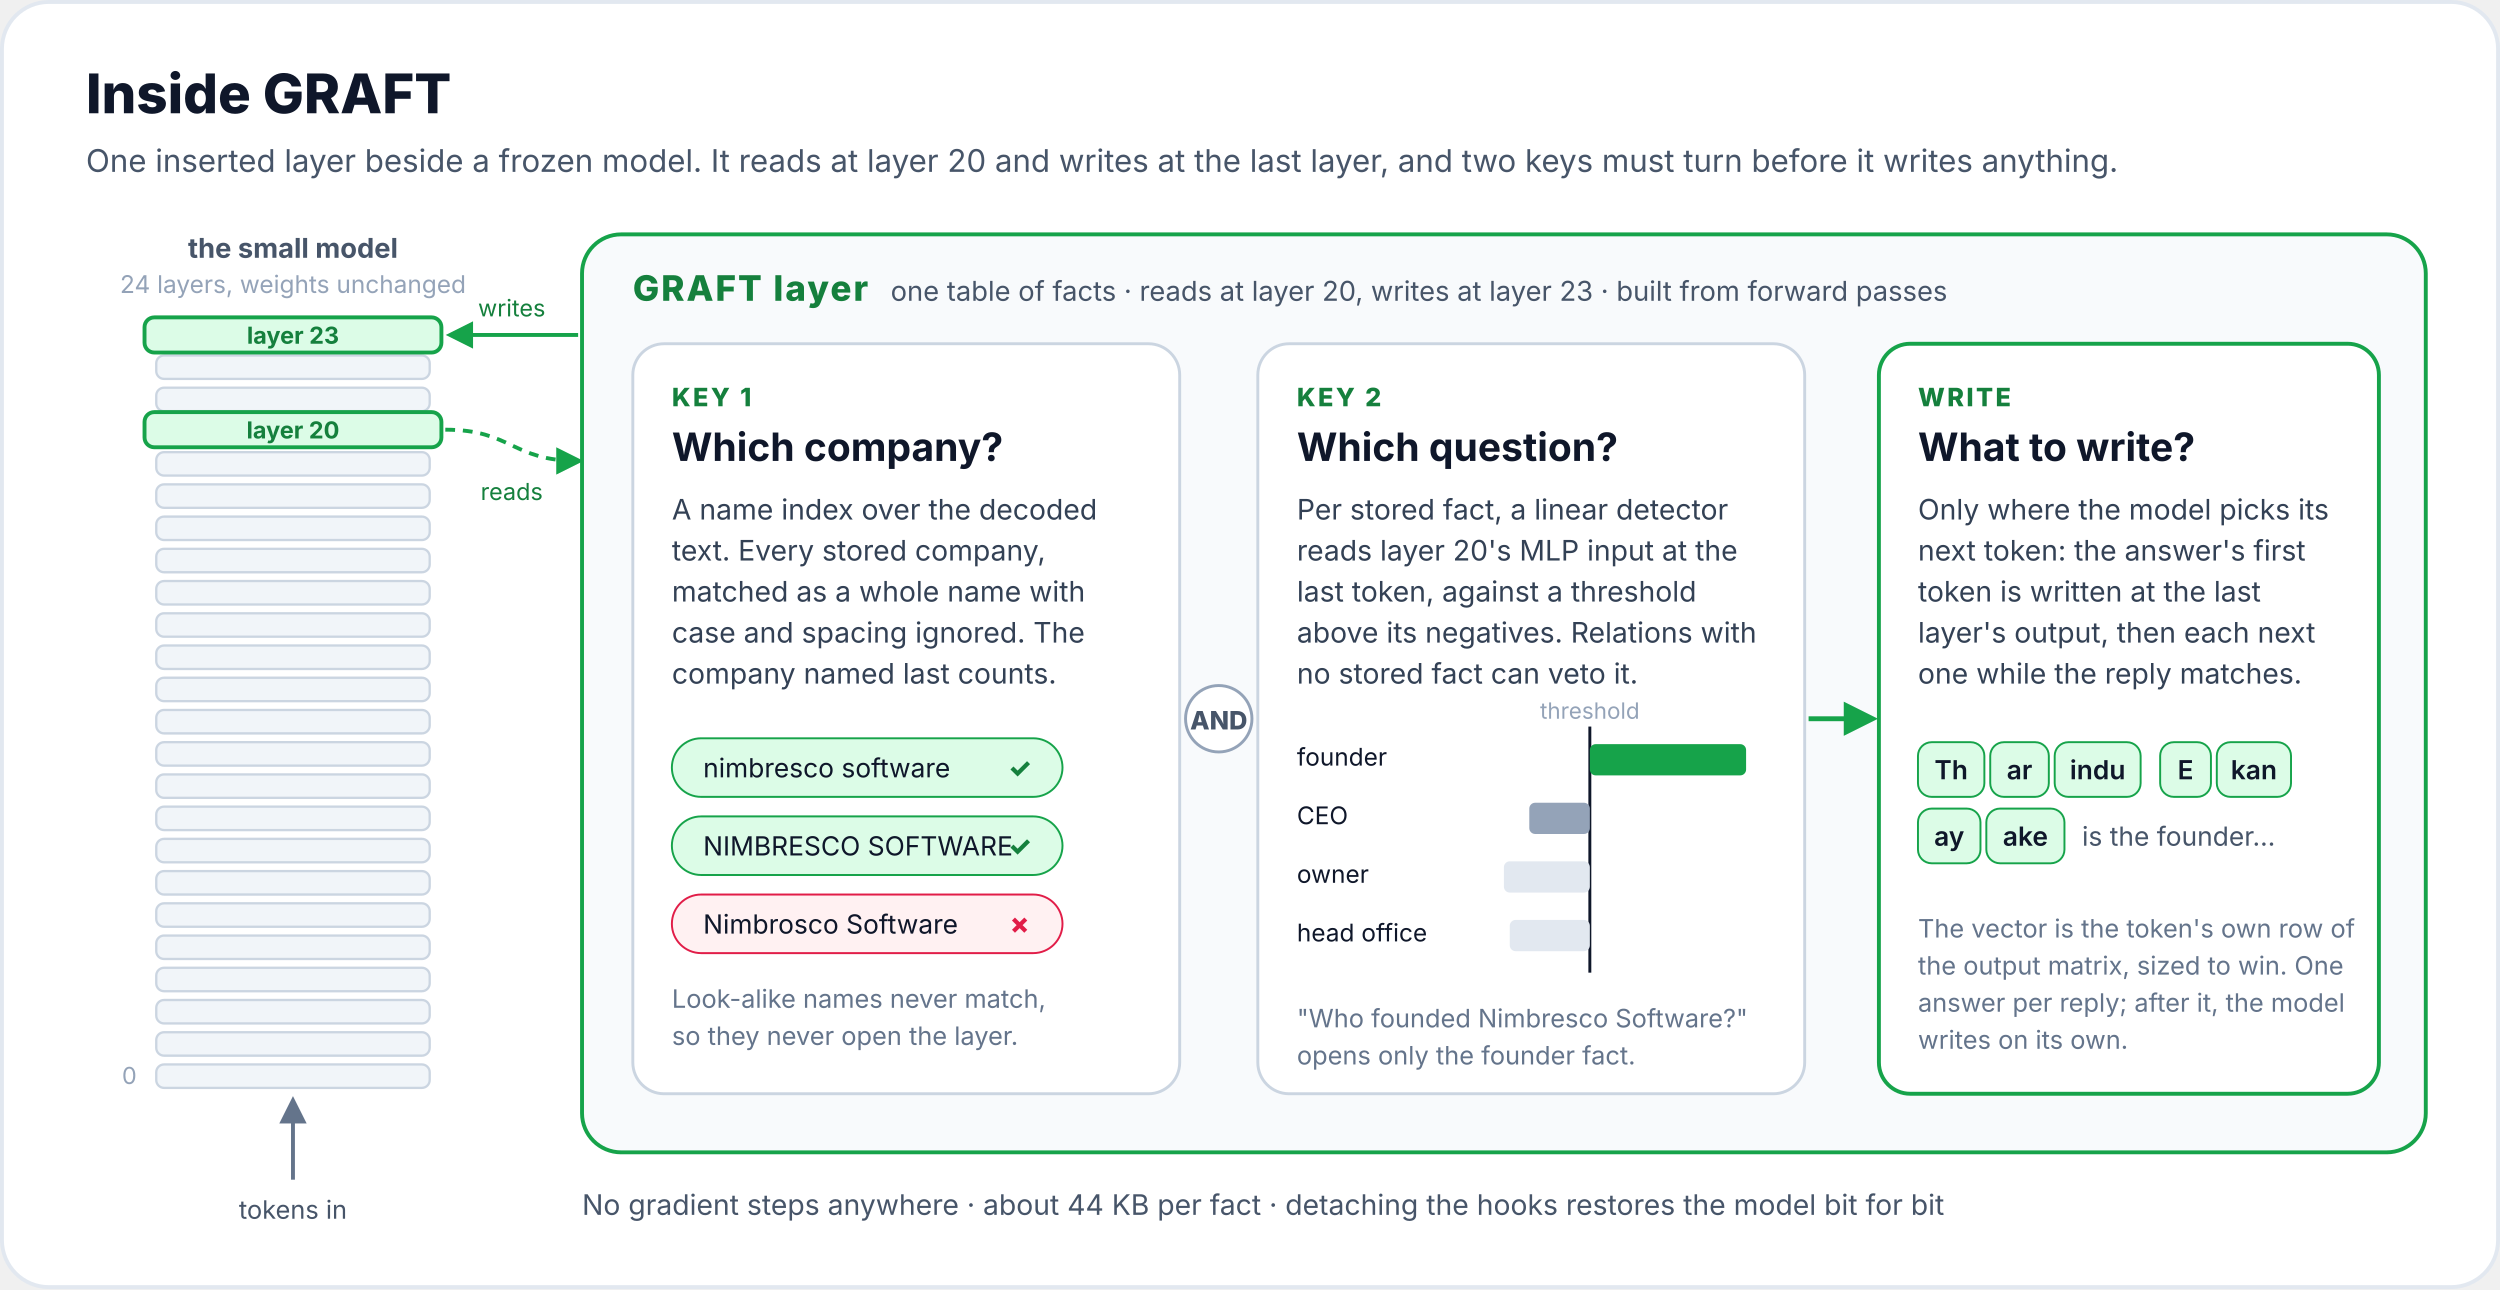
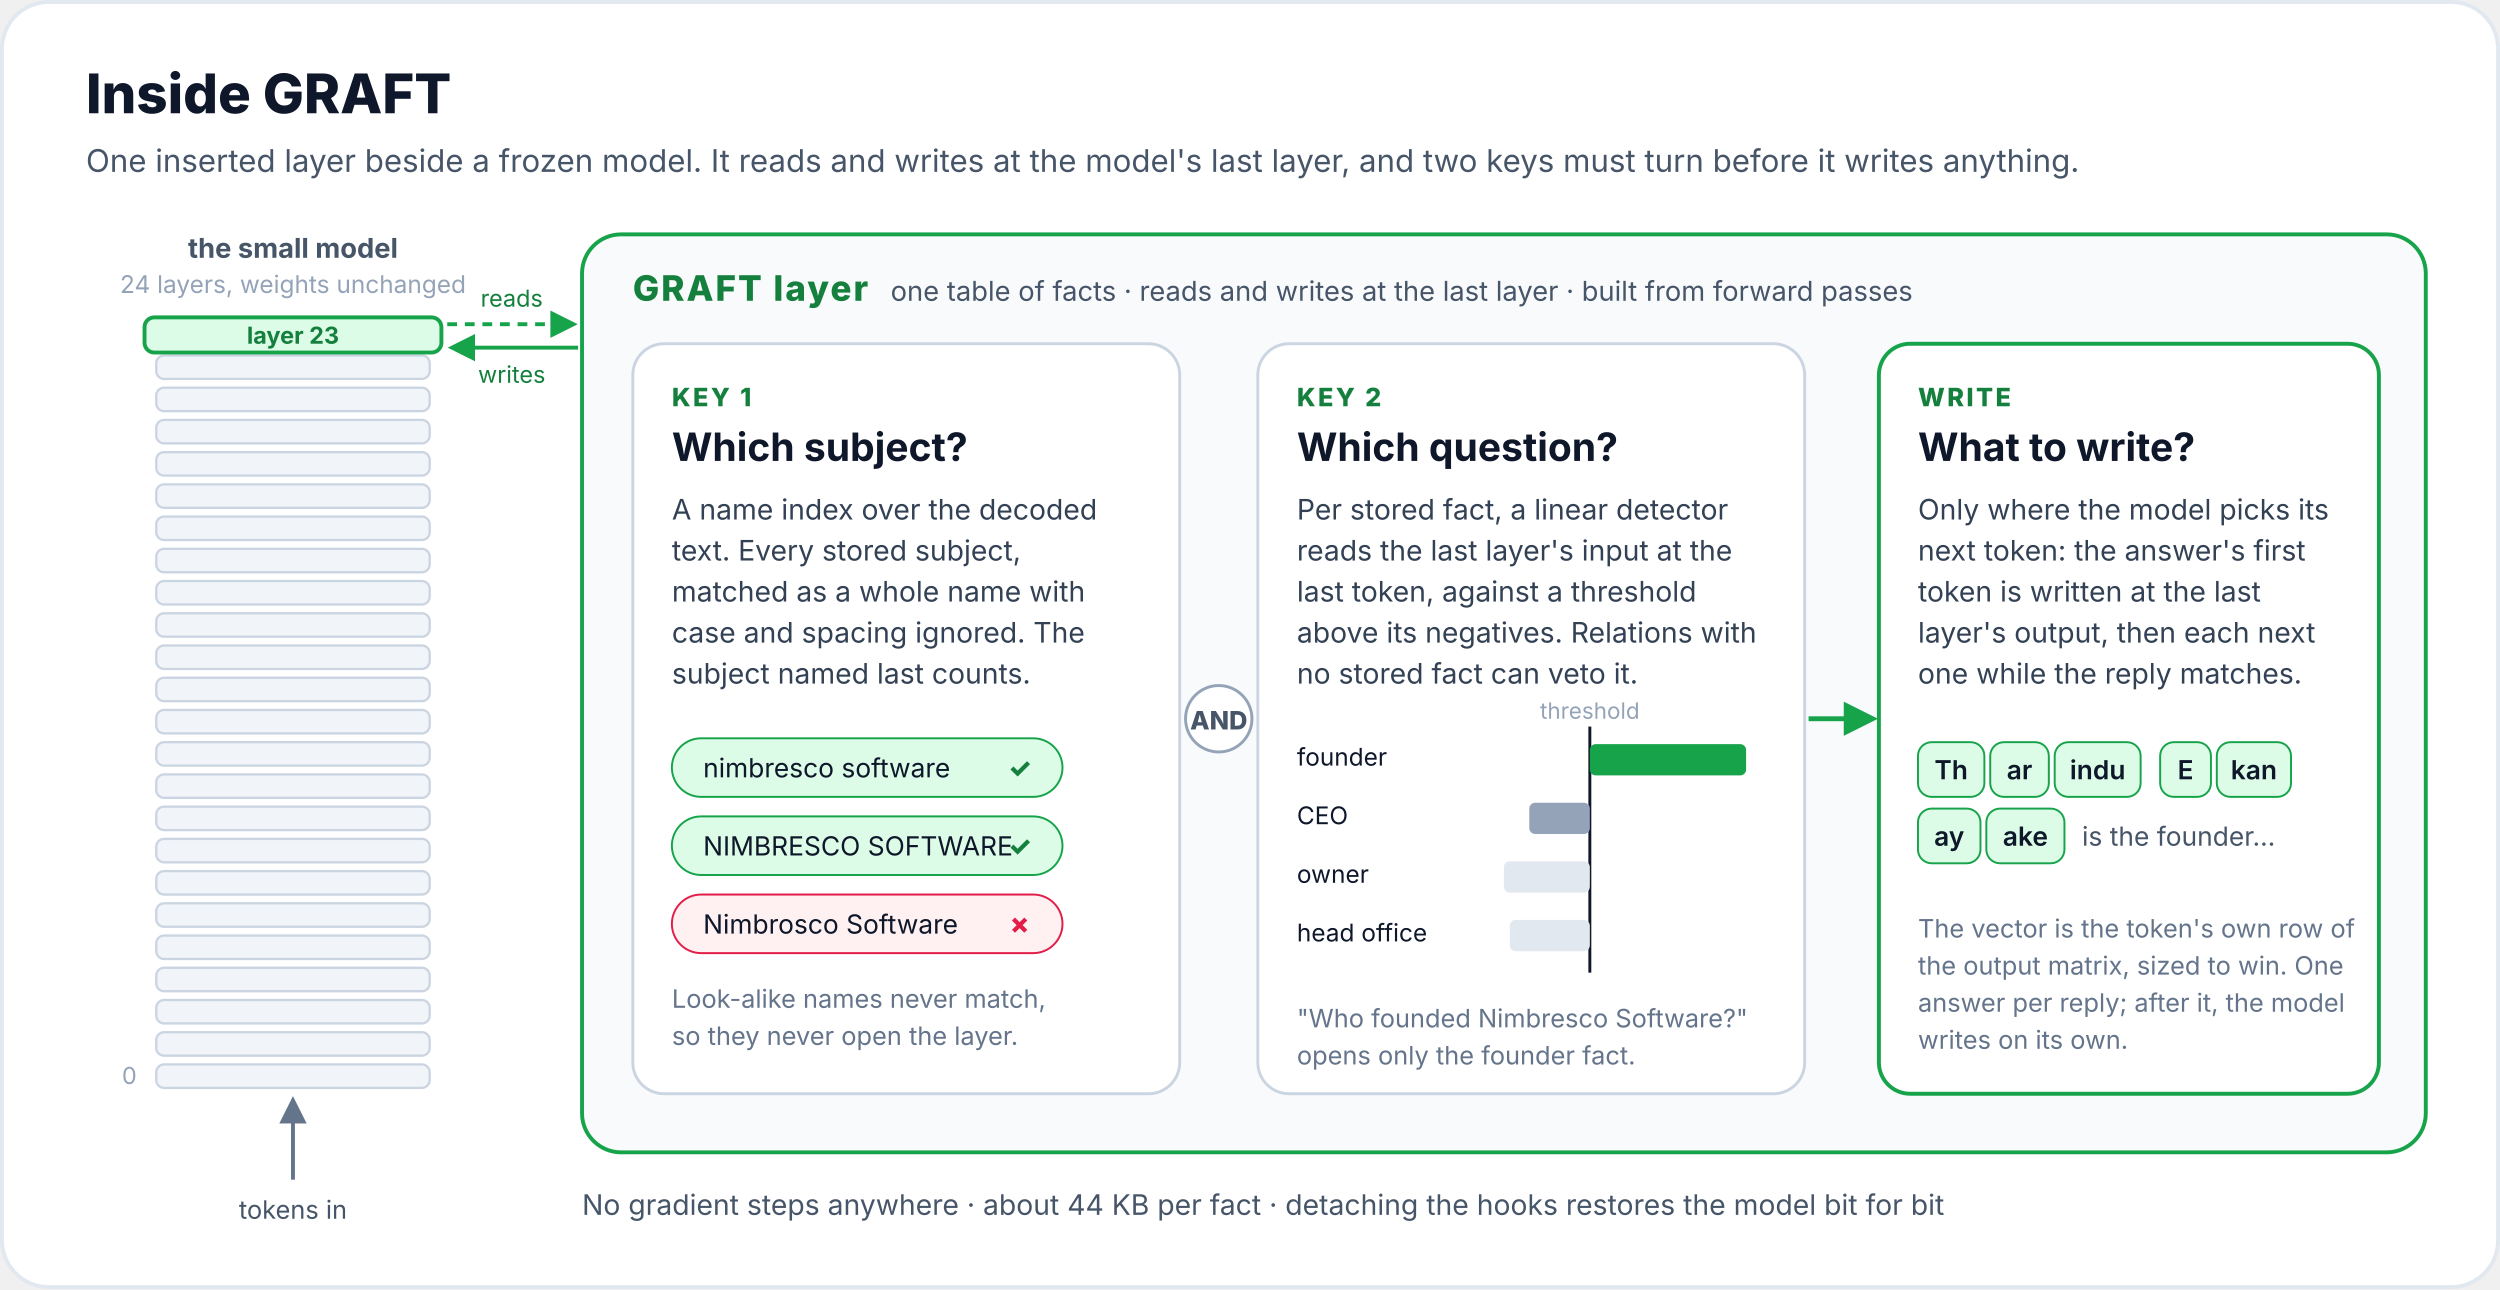
<svg xmlns="http://www.w3.org/2000/svg" width="1280" height="660" viewBox="0 0 1280 660" role="img" aria-labelledby="t d">
  <defs>
    <marker id="a" viewBox="0 0 10 10" refX="8" refY="5" markerWidth="7" markerHeight="7" orient="auto-start-reverse">
      <path d="M0 0 L10 5 L0 10 z" fill="#64748B" />
    </marker>
    <marker id="g" viewBox="0 0 10 10" refX="8" refY="5" markerWidth="7" markerHeight="7" orient="auto-start-reverse">
      <path d="M0 0 L10 5 L0 10 z" fill="#16A34A" />
    </marker>
    <style>
      text { font-family: "Segoe UI", Inter, system-ui, -apple-system, "Helvetica Neue", Arial, sans-serif; }
      .ink { fill: #0F172A; } .muted { fill: #475569; } .faint { fill: #94A3B8; } .green { fill: #15803D; }
      .h { font-size: 13px; font-weight: 800; letter-spacing: 1.2px; }
      .t { font-size: 20px; font-weight: 700; fill: #0F172A; }
      .b { font-size: 14.5px; fill: #334155; }
    </style>
  </defs>
  <rect x="1" y="1" width="1278" height="658" rx="24" fill="#FFFFFF" stroke="#E2E8F0" stroke-width="2" />
  <text x="44" y="58" font-size="28" font-weight="800" class="ink">Inside GRAFT</text>
-   <text x="44" y="88" font-size="16" class="muted">One inserted layer beside a frozen model. It reads at layer 20 and writes at the last layer, and two keys must turn before it writes anything.</text>
+   <text x="44" y="88" font-size="16" class="muted">One inserted layer beside a frozen model. It reads and writes at the model's last layer, and two keys must turn before it writes anything.</text>
  <text x="150" y="132" text-anchor="middle" font-size="14" font-weight="700" class="muted">the small model</text>
  <text x="150" y="150" text-anchor="middle" font-size="12.5" class="faint">24 layers, weights unchanged</text>
  <g id="stack">
    <g fill="#F1F5F9" stroke="#CBD5E1" stroke-width="1.2">
      <rect x="80" y="545" width="140" height="12" rx="4" />
      <rect x="80" y="528.5" width="140" height="12" rx="4" />
      <rect x="80" y="512" width="140" height="12" rx="4" />
      <rect x="80" y="495.5" width="140" height="12" rx="4" />
      <rect x="80" y="479" width="140" height="12" rx="4" />
      <rect x="80" y="462.5" width="140" height="12" rx="4" />
      <rect x="80" y="446" width="140" height="12" rx="4" />
      <rect x="80" y="429.5" width="140" height="12" rx="4" />
      <rect x="80" y="413" width="140" height="12" rx="4" />
      <rect x="80" y="396.5" width="140" height="12" rx="4" />
      <rect x="80" y="380" width="140" height="12" rx="4" />
      <rect x="80" y="363.5" width="140" height="12" rx="4" />
      <rect x="80" y="347" width="140" height="12" rx="4" />
      <rect x="80" y="330.5" width="140" height="12" rx="4" />
      <rect x="80" y="314" width="140" height="12" rx="4" />
      <rect x="80" y="297.5" width="140" height="12" rx="4" />
      <rect x="80" y="281" width="140" height="12" rx="4" />
      <rect x="80" y="264.5" width="140" height="12" rx="4" />
      <rect x="80" y="248" width="140" height="12" rx="4" />
      <rect x="80" y="231.5" width="140" height="12" rx="4" />
+       <rect x="80" y="215" width="140" height="12" rx="4" />
      <rect x="80" y="198.5" width="140" height="12" rx="4" />
      <rect x="80" y="182" width="140" height="12" rx="4" />
      <rect x="80" y="165.5" width="140" height="12" rx="4" />
    </g>
-     <rect x="74" y="211" width="152" height="18" rx="5" fill="#DCFCE7" stroke="#16A34A" stroke-width="2" />
-     <text x="150" y="224.5" text-anchor="middle" font-size="12" font-weight="700" class="green">layer 20</text>
    <text x="70" y="555" text-anchor="end" font-size="12" class="faint">0</text>
    <rect x="74" y="162.5" width="152" height="18" rx="5" fill="#DCFCE7" stroke="#16A34A" stroke-width="2" />
    <text x="150" y="176" text-anchor="middle" font-size="12" font-weight="700" class="green">layer 23</text>
  </g>
  <line x1="150" y1="604" x2="150" y2="564" stroke="#64748B" stroke-width="2" marker-end="url(#a)" />
  <text x="150" y="624" text-anchor="middle" font-size="13" class="muted">tokens in</text>
  <line x1="150" y1="160" x2="150" y2="166" stroke="#64748B" stroke-width="0" />
-   <path d="M228 220 C 262 220, 262 236, 296 236" fill="none" stroke="#16A34A" stroke-width="2" stroke-dasharray="5 4" marker-end="url(#g)" />
-   <path d="M296 171.5 L 231 171.5" fill="none" stroke="#16A34A" stroke-width="2" marker-end="url(#g)" />
-   <text x="262" y="256" text-anchor="middle" font-size="12" class="green">reads</text>
-   <text x="262" y="162" text-anchor="middle" font-size="12" class="green">writes</text>
+   <path d="M229 166 L 293 166" fill="none" stroke="#16A34A" stroke-width="2" stroke-dasharray="5 4" marker-end="url(#g)" />
+   <path d="M296 178 L 232 178" fill="none" stroke="#16A34A" stroke-width="2" marker-end="url(#g)" />
+   <text x="262" y="157" text-anchor="middle" font-size="12" class="green">reads</text>
+   <text x="262" y="196" text-anchor="middle" font-size="12" class="green">writes</text>
  <rect x="298" y="120" width="944" height="470" rx="20" fill="#F8FAFC" stroke="#16A34A" stroke-width="2" />
  <text x="324" y="154" font-size="18" font-weight="800" class="green" letter-spacing="1">GRAFT layer</text>
-   <text x="456" y="154" font-size="14" class="muted">one table of facts · reads at layer 20, writes at layer 23 · built from forward passes</text>
+   <text x="456" y="154" font-size="14" class="muted">one table of facts · reads and writes at the last layer · built from forward passes</text>
  <rect x="324" y="176" width="280" height="384" rx="16" fill="#FFFFFF" stroke="#CBD5E1" stroke-width="1.5" />
  <text x="344" y="208" class="h green">KEY 1</text>
-   <text x="344" y="236" class="t">Which company?</text>
+   <text x="344" y="236" class="t">Which subject?</text>
  <text class="b">
    <tspan x="344" y="266">A name index over the decoded</tspan>
-     <tspan x="344" y="287">text. Every stored company,</tspan>
+     <tspan x="344" y="287">text. Every stored subject,</tspan>
    <tspan x="344" y="308">matched as a whole name with</tspan>
    <tspan x="344" y="329">case and spacing ignored. The</tspan>
-     <tspan x="344" y="350">company named last counts.</tspan>
+     <tspan x="344" y="350">subject named last counts.</tspan>
  </text>
  <g font-size="13.5">
    <rect x="344" y="378" width="200" height="30" rx="15" fill="#DCFCE7" stroke="#16A34A" />
    <text x="360" y="398" class="ink">nimbresco software</text>
    <text x="528" y="398" text-anchor="end" font-weight="800" class="green">✓</text>
    <rect x="344" y="418" width="200" height="30" rx="15" fill="#DCFCE7" stroke="#16A34A" />
    <text x="360" y="438" class="ink">NIMBRESCO SOFTWARE</text>
    <text x="528" y="438" text-anchor="end" font-weight="800" class="green">✓</text>
    <rect x="344" y="458" width="200" height="30" rx="15" fill="#FFF1F2" stroke="#E11D48" />
    <text x="360" y="478" class="ink">Nimbrosco Software</text>
    <text x="528" y="478" text-anchor="end" font-weight="800" fill="#E11D48">✗</text>
  </g>
  <text class="b">
    <tspan x="344" y="516" font-size="13" fill="#64748B">Look-alike names never match,</tspan>
    <tspan x="344" y="535" font-size="13" fill="#64748B">so they never open the layer.</tspan>
  </text>
  <circle cx="624" cy="368" r="17" fill="#FFFFFF" stroke="#94A3B8" stroke-width="1.5" />
  <text x="624" y="373.5" text-anchor="middle" font-size="13" font-weight="800" class="muted">AND</text>
  <rect x="644" y="176" width="280" height="384" rx="16" fill="#FFFFFF" stroke="#CBD5E1" stroke-width="1.5" />
  <text x="664" y="208" class="h green">KEY 2</text>
  <text x="664" y="236" class="t">Which question?</text>
  <text class="b">
    <tspan x="664" y="266">Per stored fact, a linear detector</tspan>
-     <tspan x="664" y="287">reads layer 20's MLP input at the</tspan>
+     <tspan x="664" y="287">reads the last layer's input at the</tspan>
    <tspan x="664" y="308">last token, against a threshold</tspan>
    <tspan x="664" y="329">above its negatives. Relations with</tspan>
    <tspan x="664" y="350">no stored fact can veto it.</tspan>
  </text>
  <g font-size="12.5">
    <line x1="814" y1="372" x2="814" y2="498" stroke="#0F172A" stroke-width="1.5" />
    <text x="814" y="368" text-anchor="middle" font-size="11.5" class="faint">threshold</text>
    <text x="664" y="392" class="ink">founder</text>
    <rect x="814" y="381" width="80" height="16" rx="3" fill="#16A34A" />
    <text x="664" y="422" class="ink">CEO</text>
    <rect x="783" y="411" width="31" height="16" rx="3" fill="#94A3B8" />
    <text x="664" y="452" class="ink">owner</text>
    <rect x="770" y="441" width="44" height="16" rx="3" fill="#E2E8F0" />
    <text x="664" y="482" class="ink">head office</text>
    <rect x="773" y="471" width="41" height="16" rx="3" fill="#E2E8F0" />
  </g>
  <text class="b">
    <tspan x="664" y="526" font-size="13" fill="#64748B">"Who founded Nimbresco Software?"</tspan>
    <tspan x="664" y="545" font-size="13" fill="#64748B">opens only the founder fact.</tspan>
  </text>
  <line x1="926" y1="368" x2="958" y2="368" stroke="#16A34A" stroke-width="2.5" marker-end="url(#g)" />
  <rect x="962" y="176" width="256" height="384" rx="16" fill="#FFFFFF" stroke="#16A34A" stroke-width="2" />
  <text x="982" y="208" class="h green">WRITE</text>
  <text x="982" y="236" class="t">What to write?</text>
  <text class="b">
    <tspan x="982" y="266">Only where the model picks its</tspan>
    <tspan x="982" y="287">next token: the answer's first</tspan>
    <tspan x="982" y="308">token is written at the last</tspan>
    <tspan x="982" y="329">layer's output, then each next</tspan>
    <tspan x="982" y="350">one while the reply matches.</tspan>
  </text>
  <g font-size="13.5" font-weight="600">
    <rect x="982" y="380" width="34" height="28" rx="7" fill="#DCFCE7" stroke="#16A34A" />
    <text x="999" y="399" text-anchor="middle" class="ink">Th</text>
    <rect x="1019" y="380" width="30" height="28" rx="7" fill="#DCFCE7" stroke="#16A34A" />
    <text x="1034" y="399" text-anchor="middle" class="ink">ar</text>
    <rect x="1052" y="380" width="44" height="28" rx="7" fill="#DCFCE7" stroke="#16A34A" />
    <text x="1074" y="399" text-anchor="middle" class="ink">indu</text>
    <rect x="1106" y="380" width="26" height="28" rx="7" fill="#DCFCE7" stroke="#16A34A" />
    <text x="1119" y="399" text-anchor="middle" class="ink">E</text>
    <rect x="1135" y="380" width="38" height="28" rx="7" fill="#DCFCE7" stroke="#16A34A" />
    <text x="1154" y="399" text-anchor="middle" class="ink">kan</text>
    <rect x="982" y="414" width="32" height="28" rx="7" fill="#DCFCE7" stroke="#16A34A" />
    <text x="998" y="433" text-anchor="middle" class="ink">ay</text>
    <rect x="1017" y="414" width="40" height="28" rx="7" fill="#DCFCE7" stroke="#16A34A" />
    <text x="1037" y="433" text-anchor="middle" class="ink">ake</text>
    <text x="1066" y="433" font-weight="400" class="muted">is the founder…</text>
  </g>
  <text class="b">
    <tspan x="982" y="480" font-size="13" fill="#64748B">The vector is the token's own row of</tspan>
    <tspan x="982" y="499" font-size="13" fill="#64748B">the output matrix, sized to win. One</tspan>
    <tspan x="982" y="518" font-size="13" fill="#64748B">answer per reply; after it, the model</tspan>
    <tspan x="982" y="537" font-size="13" fill="#64748B">writes on its own.</tspan>
  </text>
  <text x="298" y="622" font-size="14.5" class="muted">No gradient steps anywhere · about 44 KB per fact · detaching the hooks restores the model bit for bit</text>
</svg>
